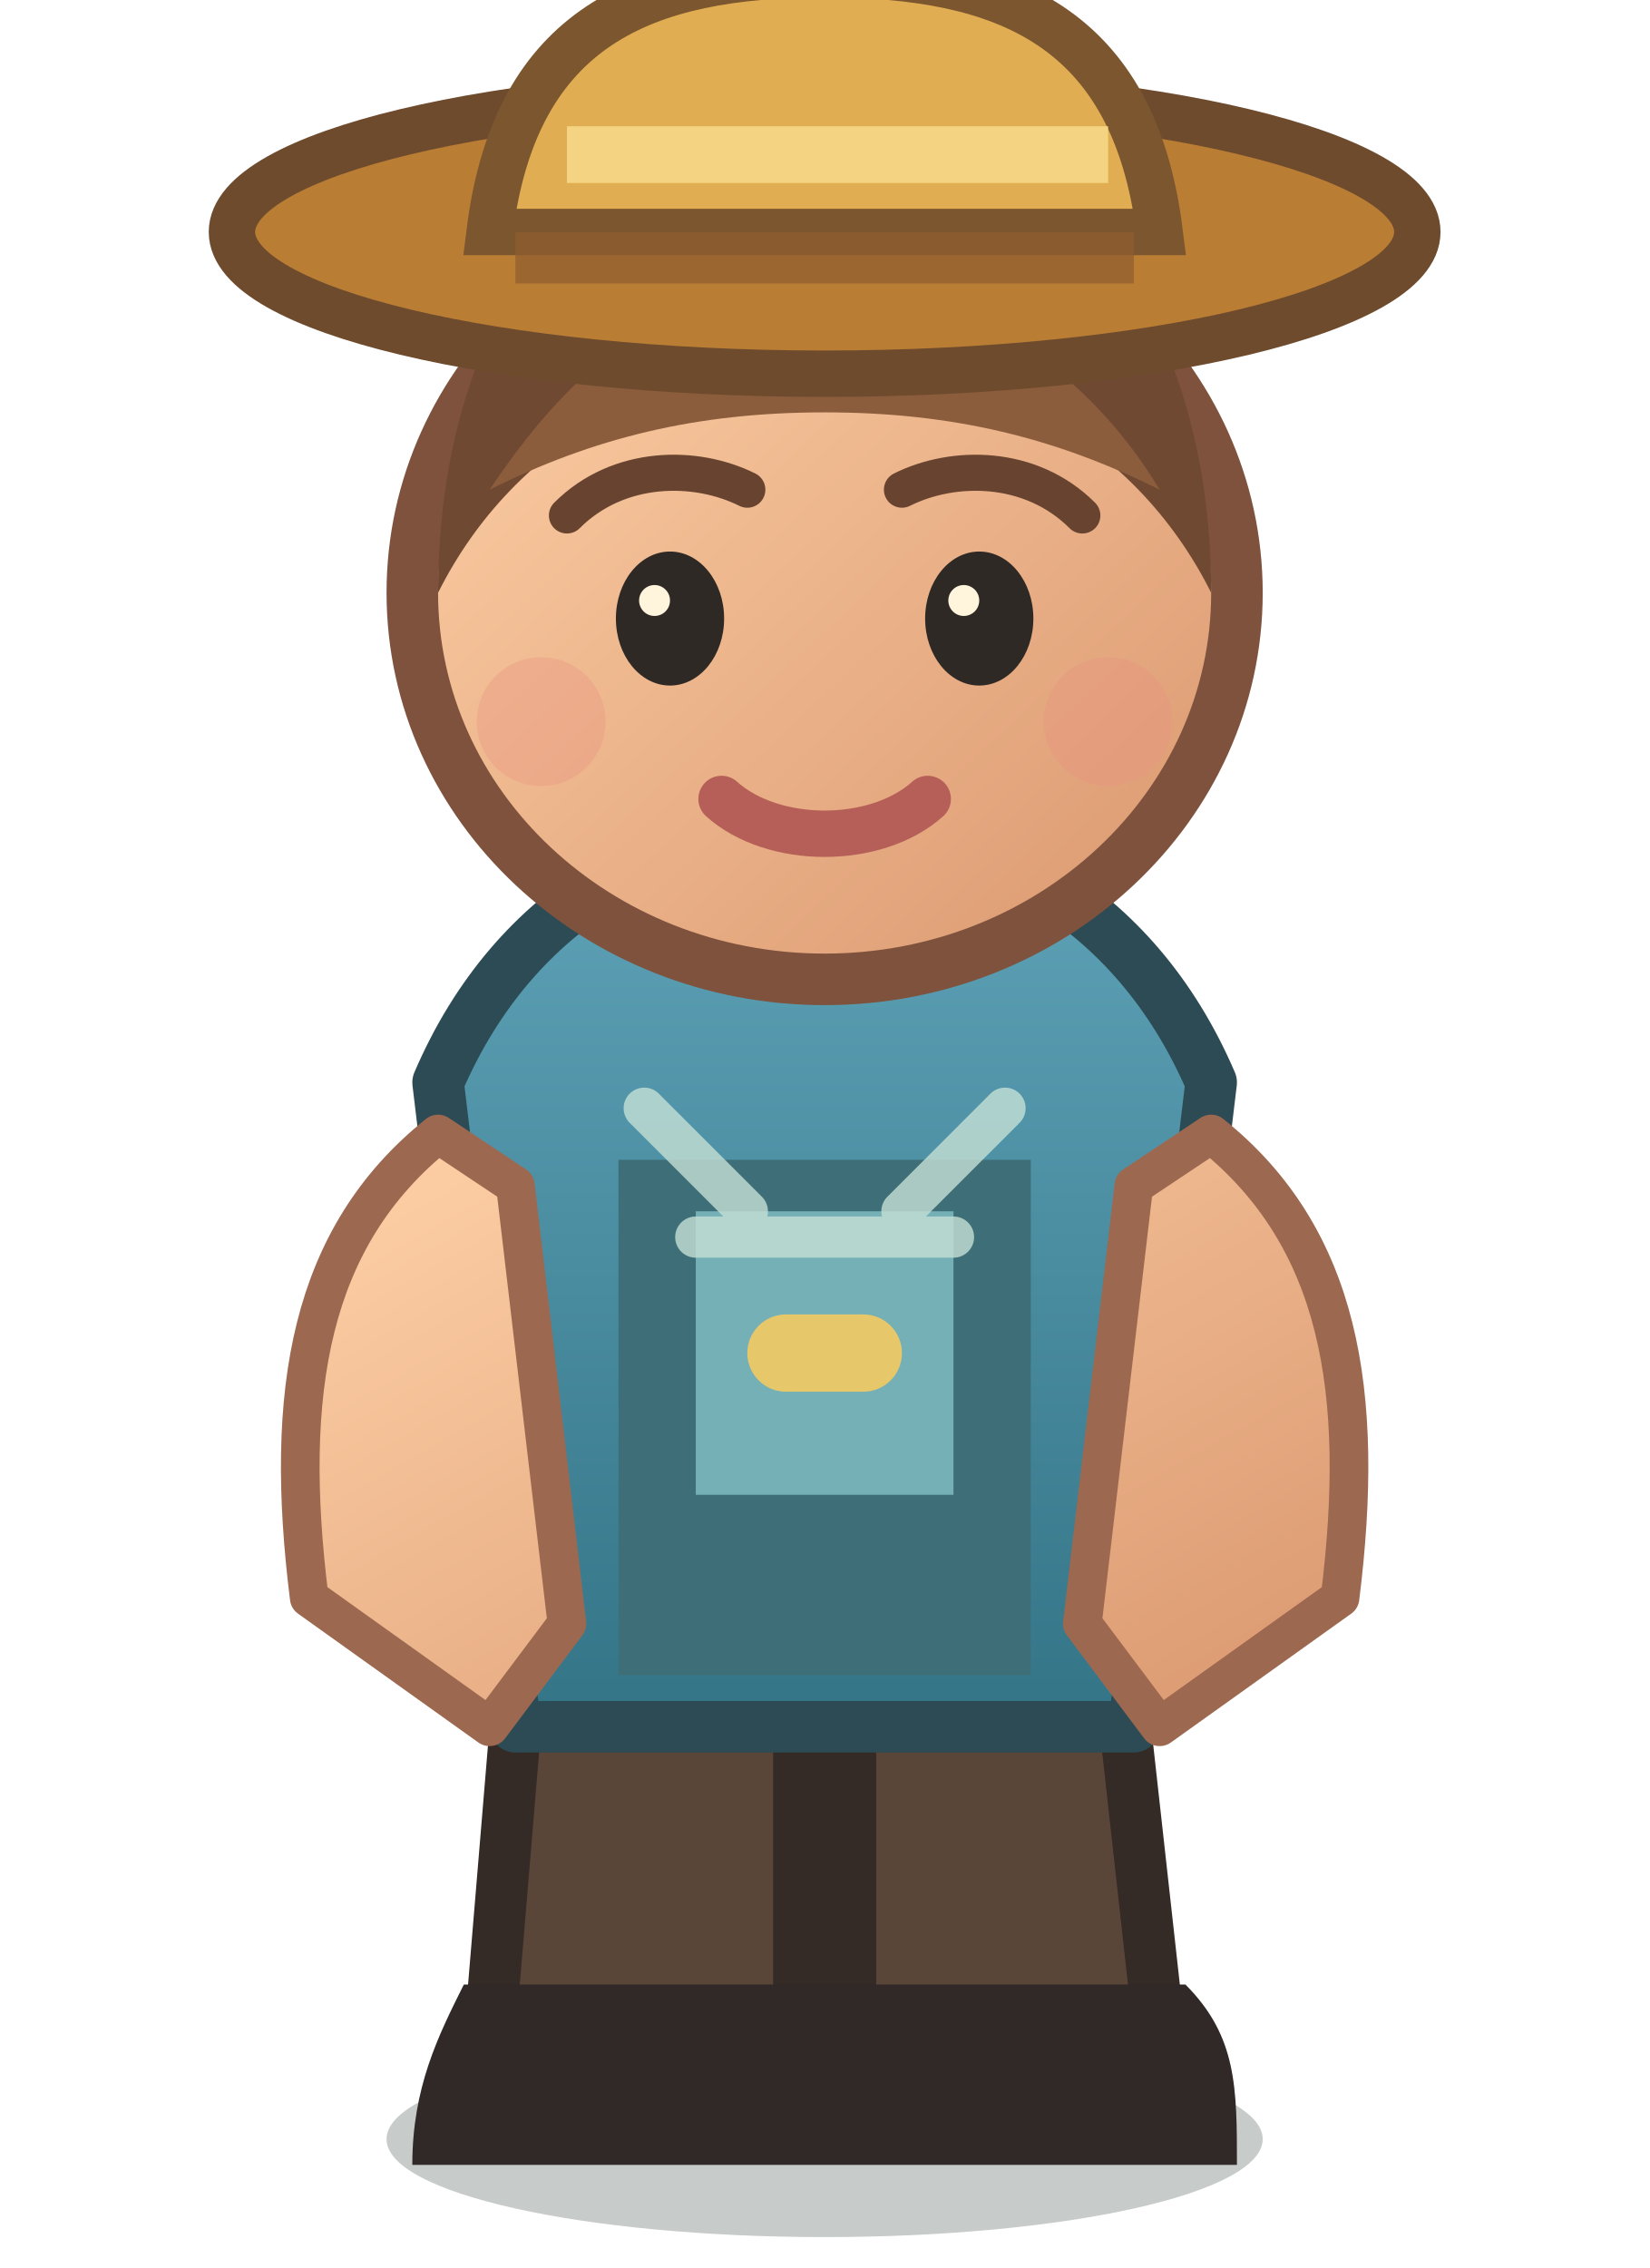
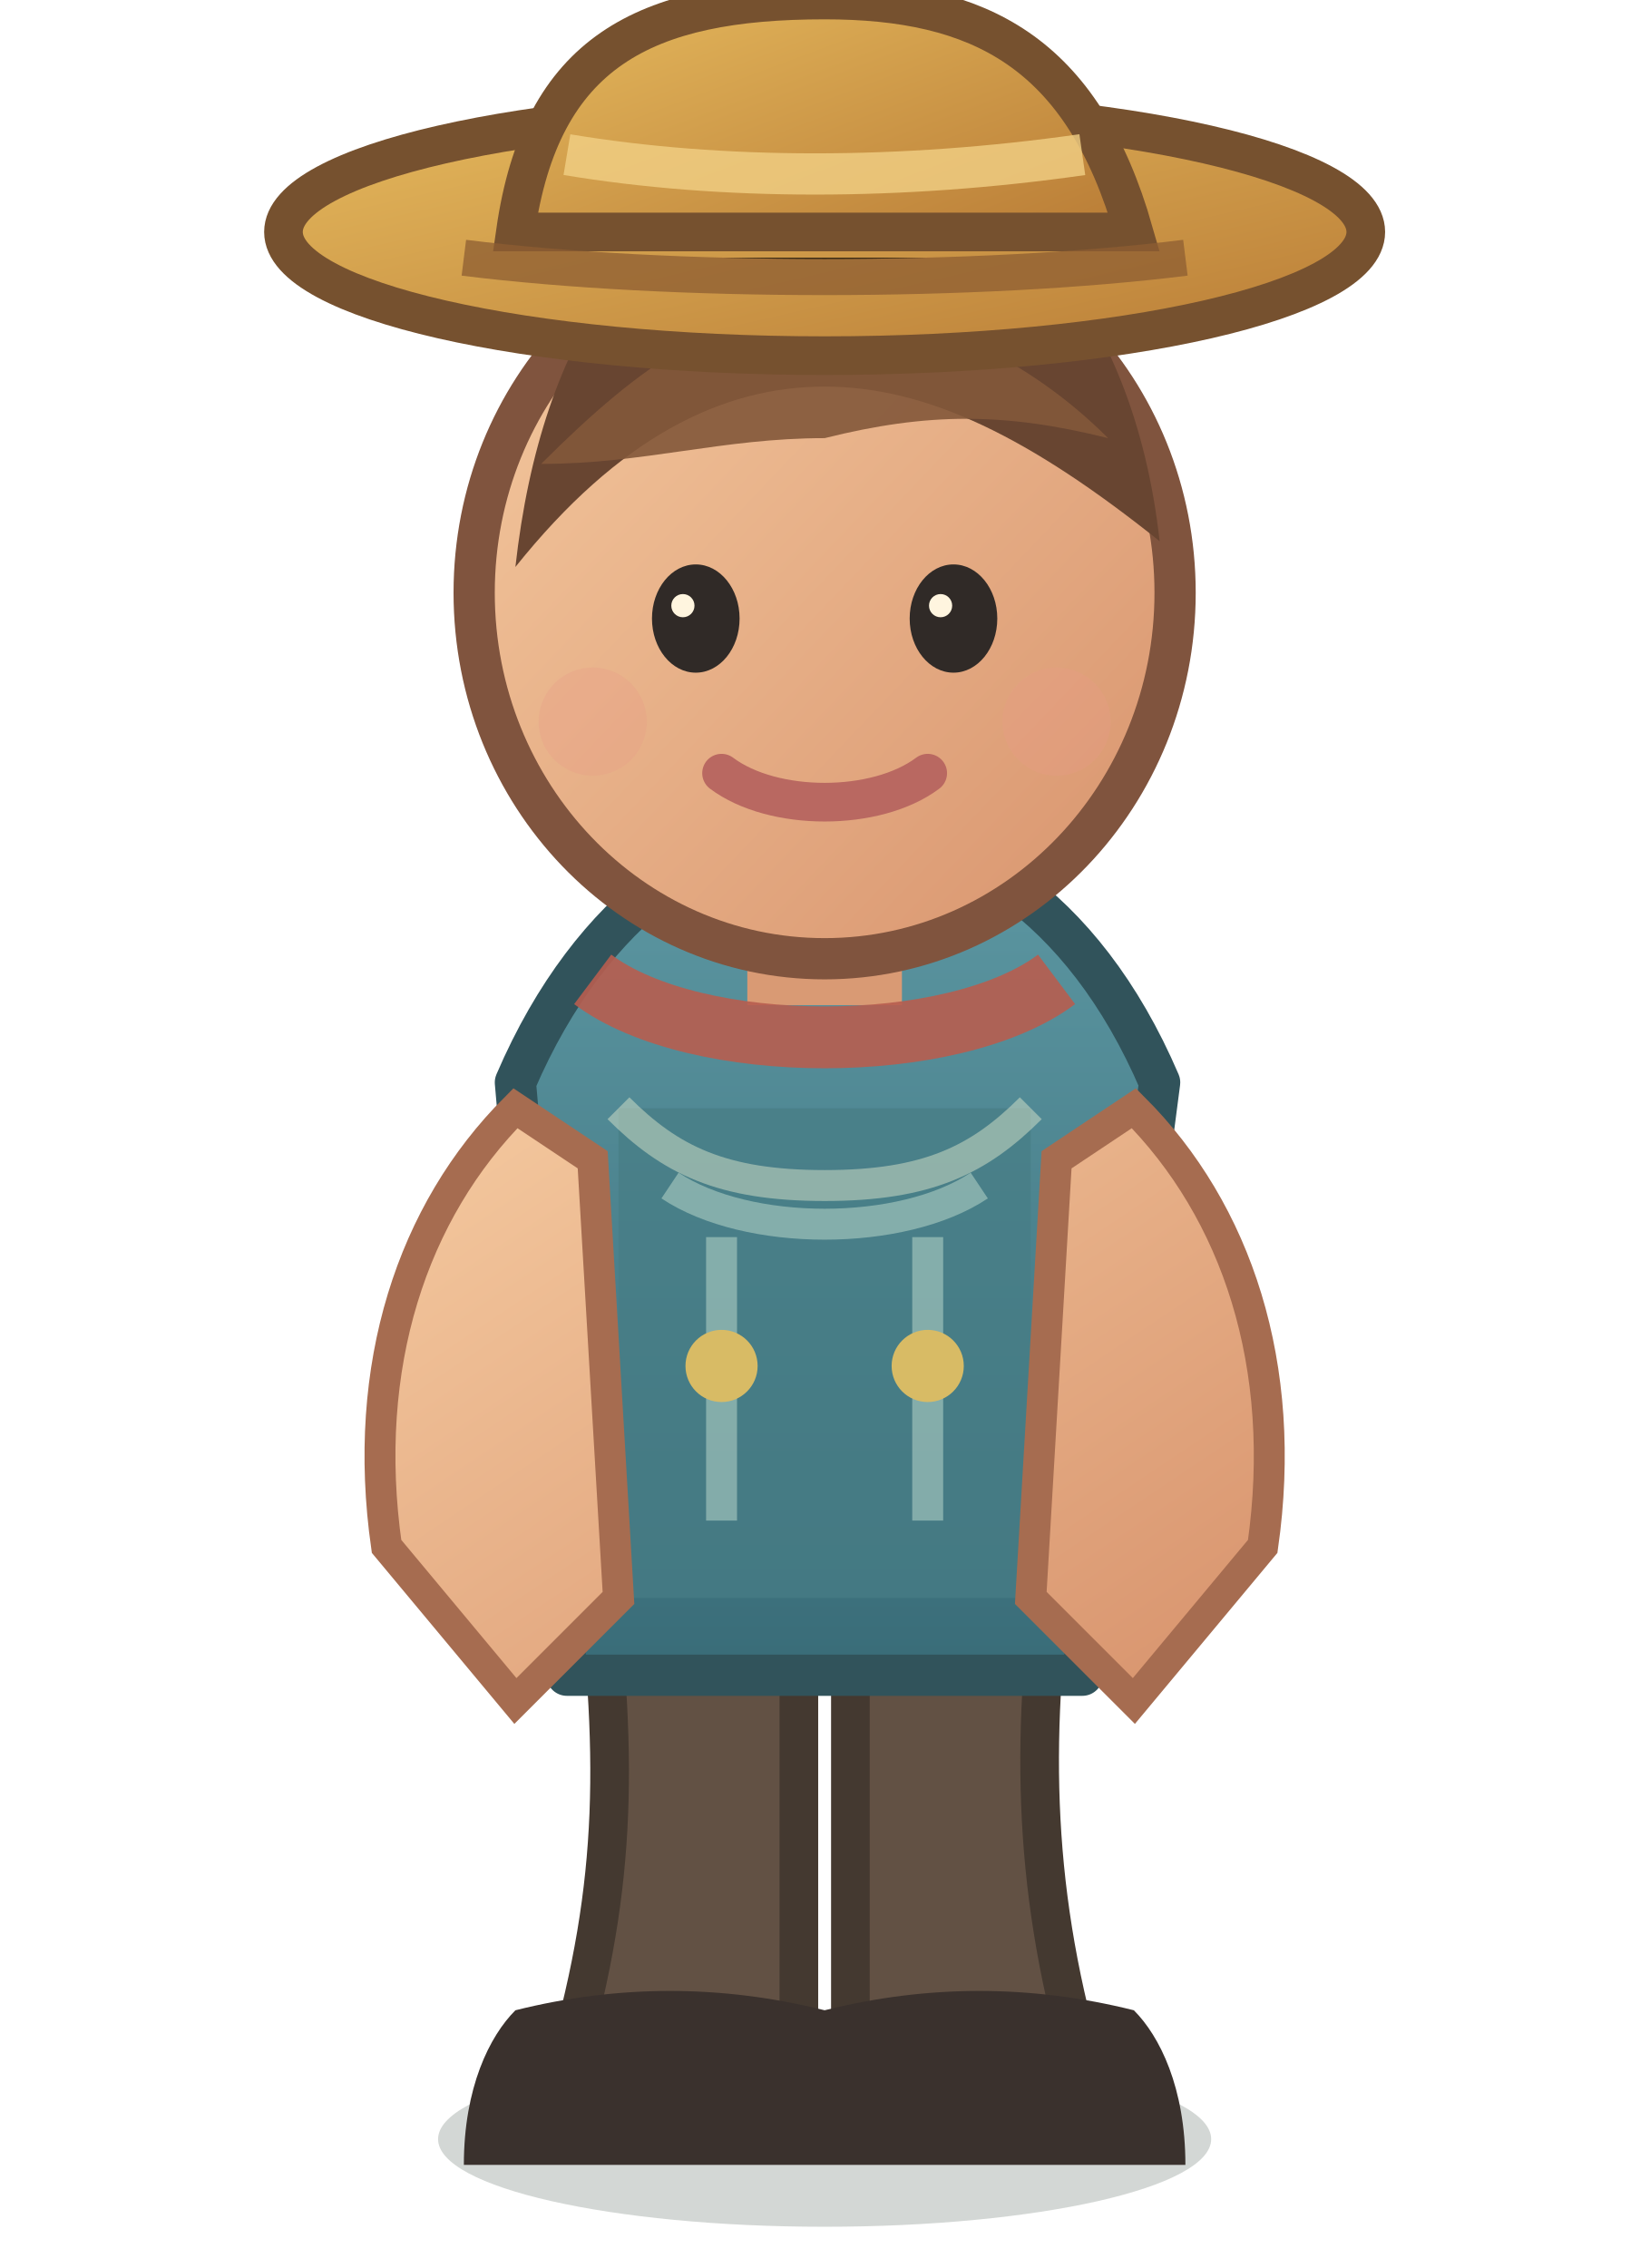
<svg xmlns="http://www.w3.org/2000/svg" width="64" height="88" viewBox="0 0 64 88">
  <defs>
    <linearGradient id="skin" x1="0" y1="0" x2="1" y2="1">
-       <stop stop-color="#ffd2a8" />
-       <stop offset="1" stop-color="#d9966e" />
+       <stop stop-color="#f5caa0" />
+       <stop offset="1" stop-color="#d7926c" />
    </linearGradient>
-     <linearGradient id="shirt" x1="0" y1="0" x2="0" y2="1">
-       <stop stop-color="#5fa3b8" />
-       <stop offset="1" stop-color="#347487" />
+     <linearGradient id="cloth" x1="0" y1="0" x2="0" y2="1">
+       <stop stop-color="#5d98a3" />
+       <stop offset="1" stop-color="#396c78" />
+     </linearGradient>
+     <linearGradient id="hat" x1="0" y1="0" x2="1" y2="1">
+       <stop stop-color="#e5b95d" />
+       <stop offset="1" stop-color="#b97c36" />
    </linearGradient>
  </defs>
-   <ellipse cx="32" cy="83" rx="17" ry="3.8" fill="#13251d" opacity=".24" />
-   <path d="M21 61h10v18H19l1-12zM33 61h10l2 18H33z" fill="#5a4539" stroke="#342a26" stroke-width="2" stroke-linejoin="round" />
-   <path d="M18 77h14v7H16c0-3 1-5 2-7zM32 77h14c2 2 2 4 2 7H32z" fill="#302927" />
-   <path d="M17 42c3-7 9-10 15-10s12 3 15 10l-3 25H20z" fill="url(#shirt)" stroke="#2d4b54" stroke-width="2" stroke-linejoin="round" />
-   <path d="M24 45h16v20H24z" fill="#3e6e78" />
-   <path d="M27 47h10v11H27z" rx="2" fill="#75b0b7" />
-   <path d="M27 48h10M25 43l4 4M39 43l-4 4" stroke="#c4e0d5" stroke-width="1.6" stroke-linecap="round" opacity=".8" />
-   <path d="M17 44c-5 4-6 10-5 18l7 5 3-4-2-17zM47 44c5 4 6 10 5 18l-7 5-3-4 2-17z" fill="url(#skin)" stroke="#9d6850" stroke-width="1.5" stroke-linejoin="round" />
-   <rect x="28" y="30" width="8" height="8" rx="3" fill="#d99a75" />
-   <ellipse cx="32" cy="23" rx="16" ry="15" fill="url(#skin)" stroke="#7f523e" stroke-width="2" />
-   <path d="M17 23c0-12 7-19 15-19 8 0 15 7 15 19-3-6-9-9-15-9s-12 3-15 9z" fill="#704932" />
-   <path d="M19 19c4-6 8-8 13-8 5 0 10 3 13 8-4-2-8-3-13-3s-9 1-13 3z" fill="#8b5d3c" />
-   <ellipse cx="32" cy="9" rx="23" ry="5.5" fill="#b97d34" stroke="#6f4b2e" stroke-width="1.8" />
-   <path d="M19 9c1-8 6-10 13-10s12 2 13 10z" fill="#e1ad52" stroke="#7b562f" stroke-width="1.8" />
-   <path d="M22 6h21" stroke="#f4d483" stroke-width="2.2" />
-   <path d="M20 10h24" stroke="#8f5d2f" stroke-width="2" opacity=".7" />
-   <ellipse cx="26" cy="24" rx="2.1" ry="2.6" fill="#2f2926" />
-   <ellipse cx="38" cy="24" rx="2.1" ry="2.6" fill="#2f2926" />
-   <circle cx="25.4" cy="23.3" r=".6" fill="#fff4dc" />
-   <circle cx="37.4" cy="23.3" r=".6" fill="#fff4dc" />
-   <path d="M28 31c2 1.8 6 1.8 8 0" fill="none" stroke="#b65f58" stroke-width="1.8" stroke-linecap="round" />
-   <path d="M22 20c2-2 5-2 7-1M35 19c2-1 5-1 7 1" fill="none" stroke="#674330" stroke-width="1.4" stroke-linecap="round" />
-   <circle cx="21" cy="28" r="2.5" fill="#e89282" opacity=".35" />
-   <circle cx="43" cy="28" r="2.5" fill="#e89282" opacity=".35" />
-   <rect x="29" y="51" width="6" height="3" rx="1.5" fill="#e6c86b" />
+   <ellipse cx="32" cy="83" rx="15" ry="3.4" fill="#25382b" opacity=".20" />
+   <path d="M23 60c1 8 1 13-1 20h9V60zM33 60v20h9c-2-7-2-13-1-20z" fill="#625144" stroke="#443930" stroke-width="1.5" />
+   <path d="M20 78c4-1 8-1 12 0v6H18c0-3 1-5 2-6zM32 78c4-1 8-1 12 0 1 1 2 3 2 6H32z" fill="#3a312d" />
+   <path d="M20 42c3-7 8-10 12-10 5 0 10 3 13 10l-3 23H22z" fill="url(#cloth)" stroke="#31535b" stroke-width="1.6" stroke-linejoin="round" />
+   <path d="M24 43h16v19H24z" fill="#477d85" opacity=".72" />
+   <path d="M26 46c3 2 9 2 12 0M28 48v11M36 48v11" fill="none" stroke="#b7d5c8" stroke-width="1.2" opacity=".55" />
+   <path d="M20 43c-4 4-6 10-5 17l5 6 4-4-1-17zM44 43c4 4 6 10 5 17l-5 6-4-4 1-17z" fill="url(#skin)" stroke="#a66c50" stroke-width="1.2" />
+   <path d="M29 33h6v6h-6z" rx="2" fill="#d99a74" />
+   <ellipse cx="32" cy="23" rx="13.6" ry="14.2" fill="url(#skin)" stroke="#80543e" stroke-width="1.6" />
+   <path d="M20 22c1-9 5-15 12-16 7 0 12 6 13 15-5-4-9-6-13-6-4 0-8 2-12 7z" fill="#684531" />
+   <path d="M21 18c4-4 7-6 11-6 4 0 8 2 11 5-4-1-7-1-11 0-4 0-7 1-11 1z" fill="#83583a" opacity=".9" />
+   <ellipse cx="32" cy="9" rx="21" ry="4.8" fill="url(#hat)" stroke="#76512f" stroke-width="1.5" />
+   <path d="M20 9c1-7 5-9 12-9 6 0 10 2 12 9z" fill="url(#hat)" stroke="#76512f" stroke-width="1.5" />
+   <path d="M22 6c6 1 13 1 20 0" stroke="#f1d084" stroke-width="1.6" opacity=".8" />
+   <path d="M18 10c8 1 20 1 28 0" stroke="#8d5d32" stroke-width="1.4" opacity=".75" />
+   <path d="M23 38c4 3 14 3 18 0" stroke="#b75d4f" stroke-width="2.4" fill="none" opacity=".9" />
+   <ellipse cx="27" cy="24" rx="1.7" ry="2.1" fill="#302a27" />
+   <ellipse cx="37" cy="24" rx="1.7" ry="2.1" fill="#302a27" />
+   <circle cx="26.5" cy="23.5" r=".45" fill="#fff5df" />
+   <circle cx="36.5" cy="23.5" r=".45" fill="#fff5df" />
+   <path d="M28 30c2 1.5 6 1.5 8 0" fill="none" stroke="#b96861" stroke-width="1.5" stroke-linecap="round" />
+   <circle cx="23" cy="28" r="2.1" fill="#e79b86" opacity=".30" />
+   <circle cx="41" cy="28" r="2.1" fill="#e79b86" opacity=".30" />
+   <path d="M24 43c2 2 4 3 8 3 4 0 6-1 8-3" stroke="#d7e3ca" stroke-width="1.2" fill="none" opacity=".5" />
+   <circle cx="28" cy="53" r="1.4" fill="#d8bb65" />
+   <circle cx="36" cy="53" r="1.4" fill="#d8bb65" />
</svg>
